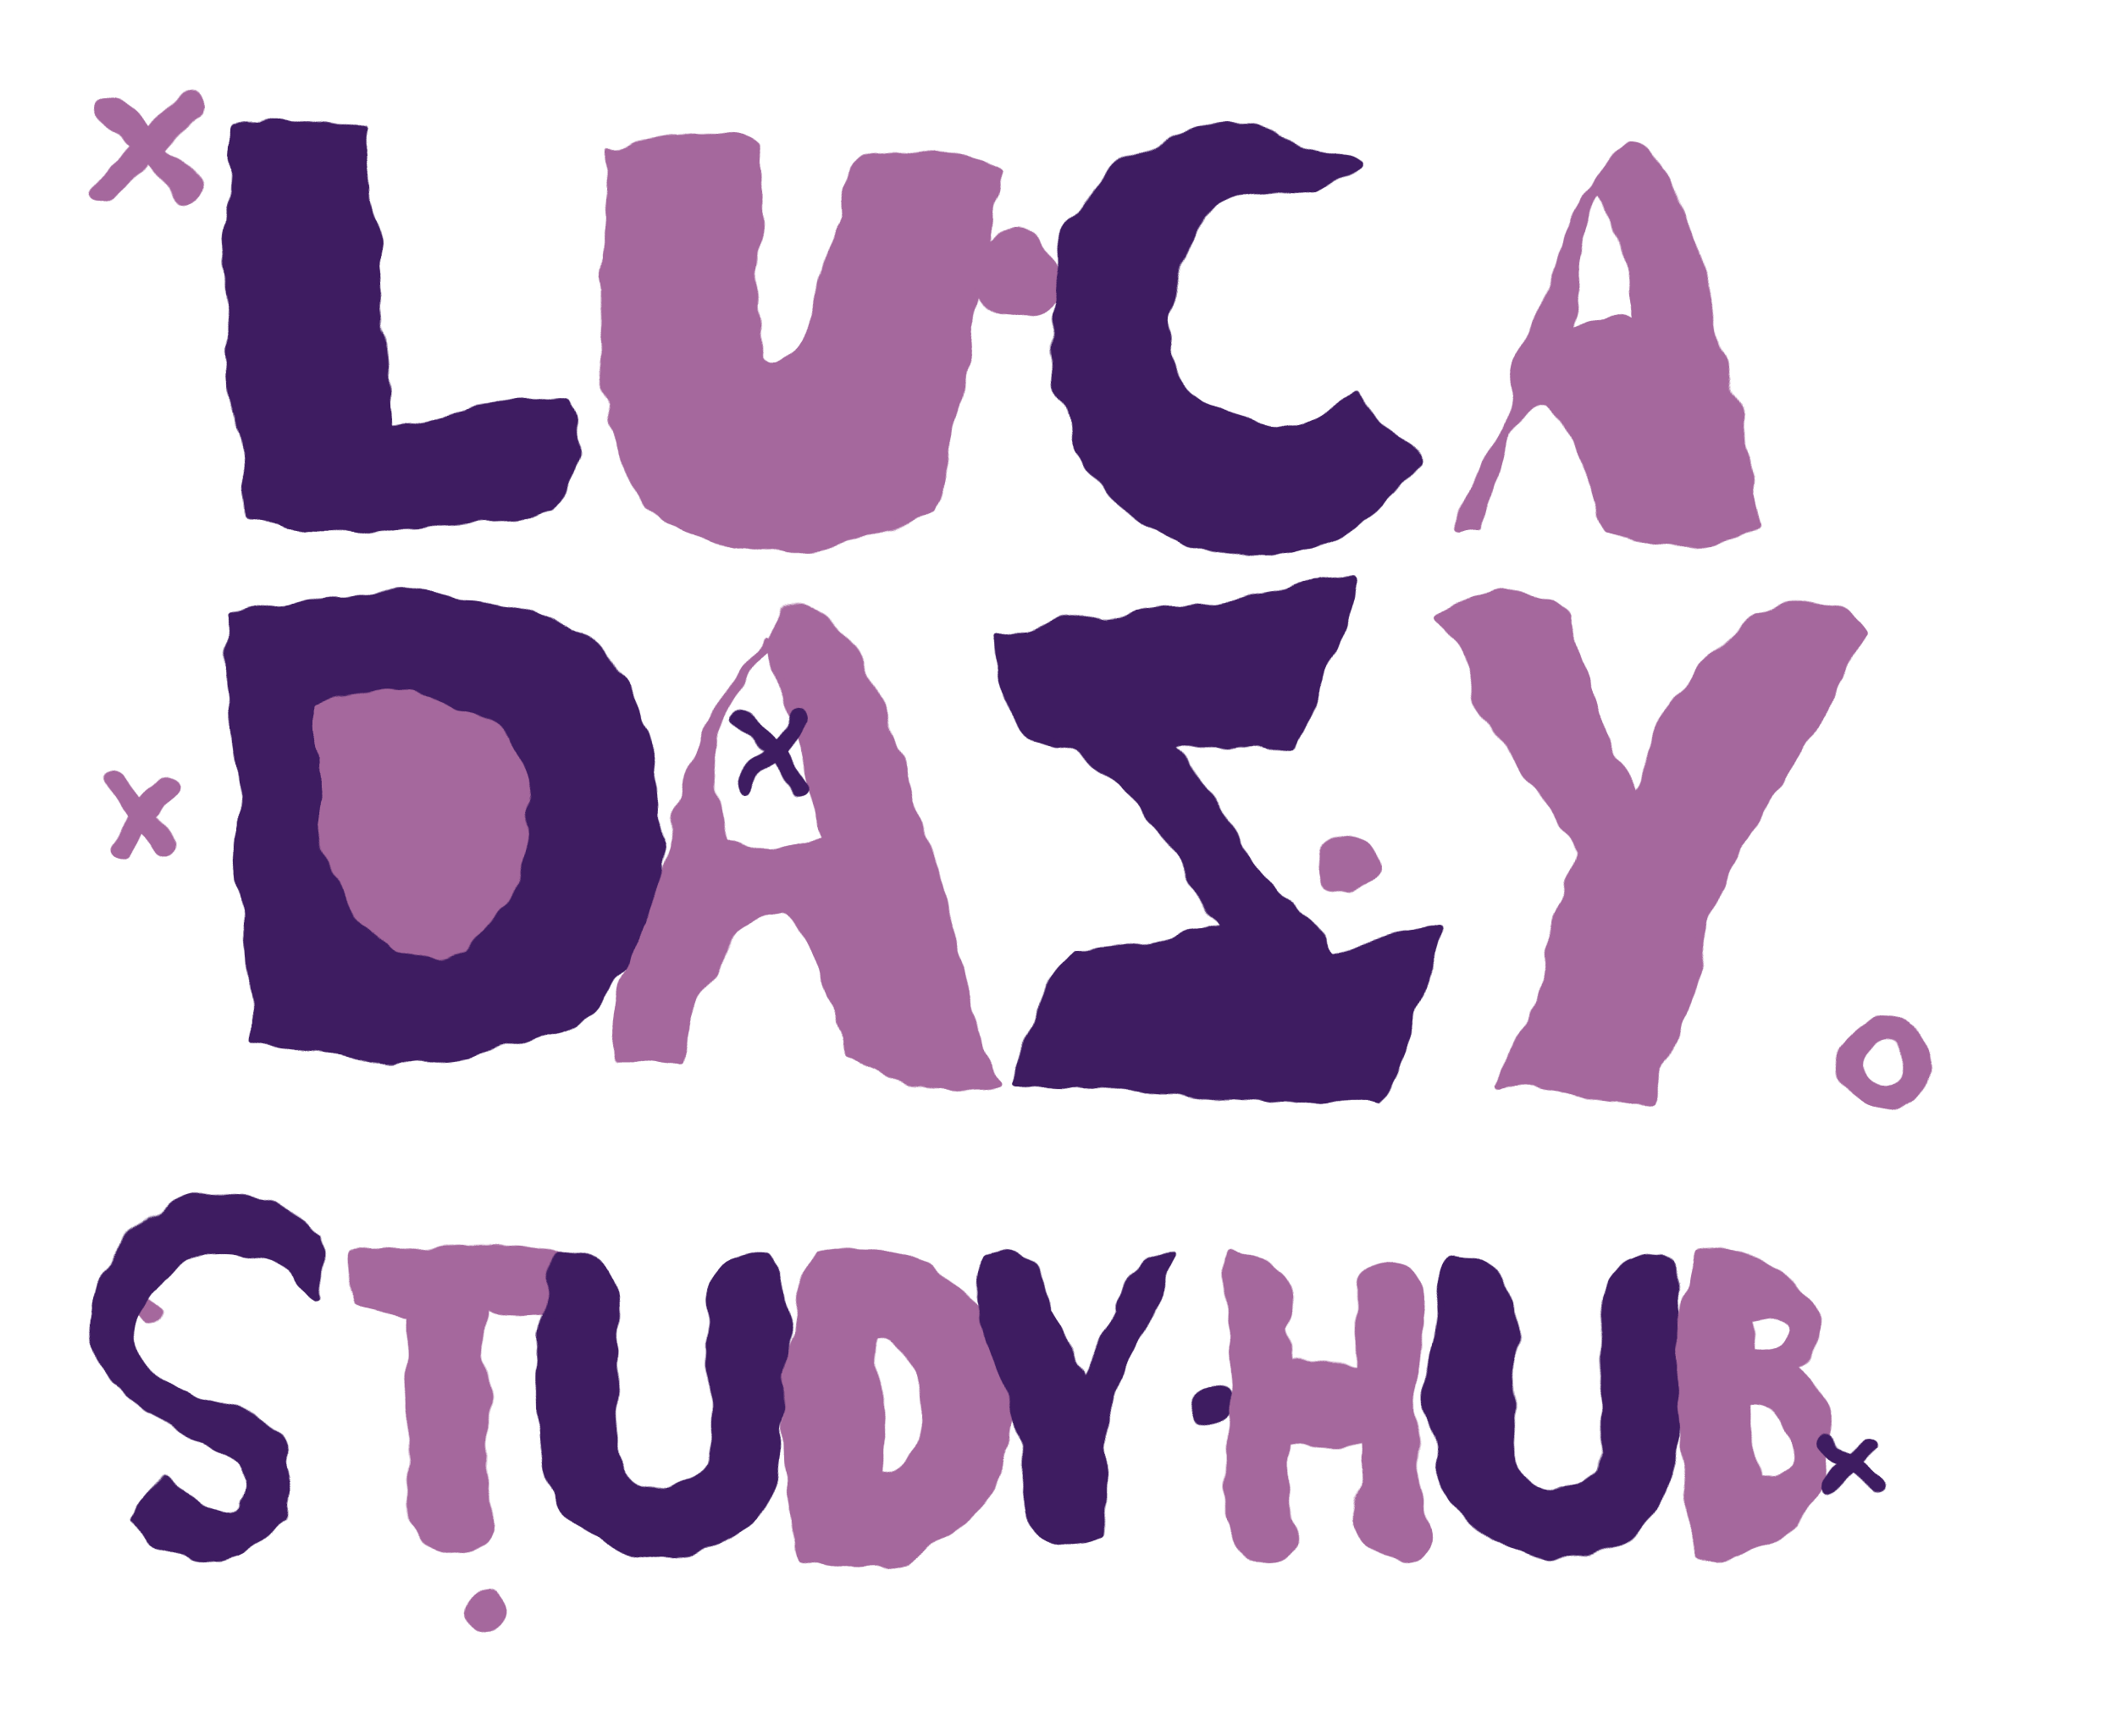
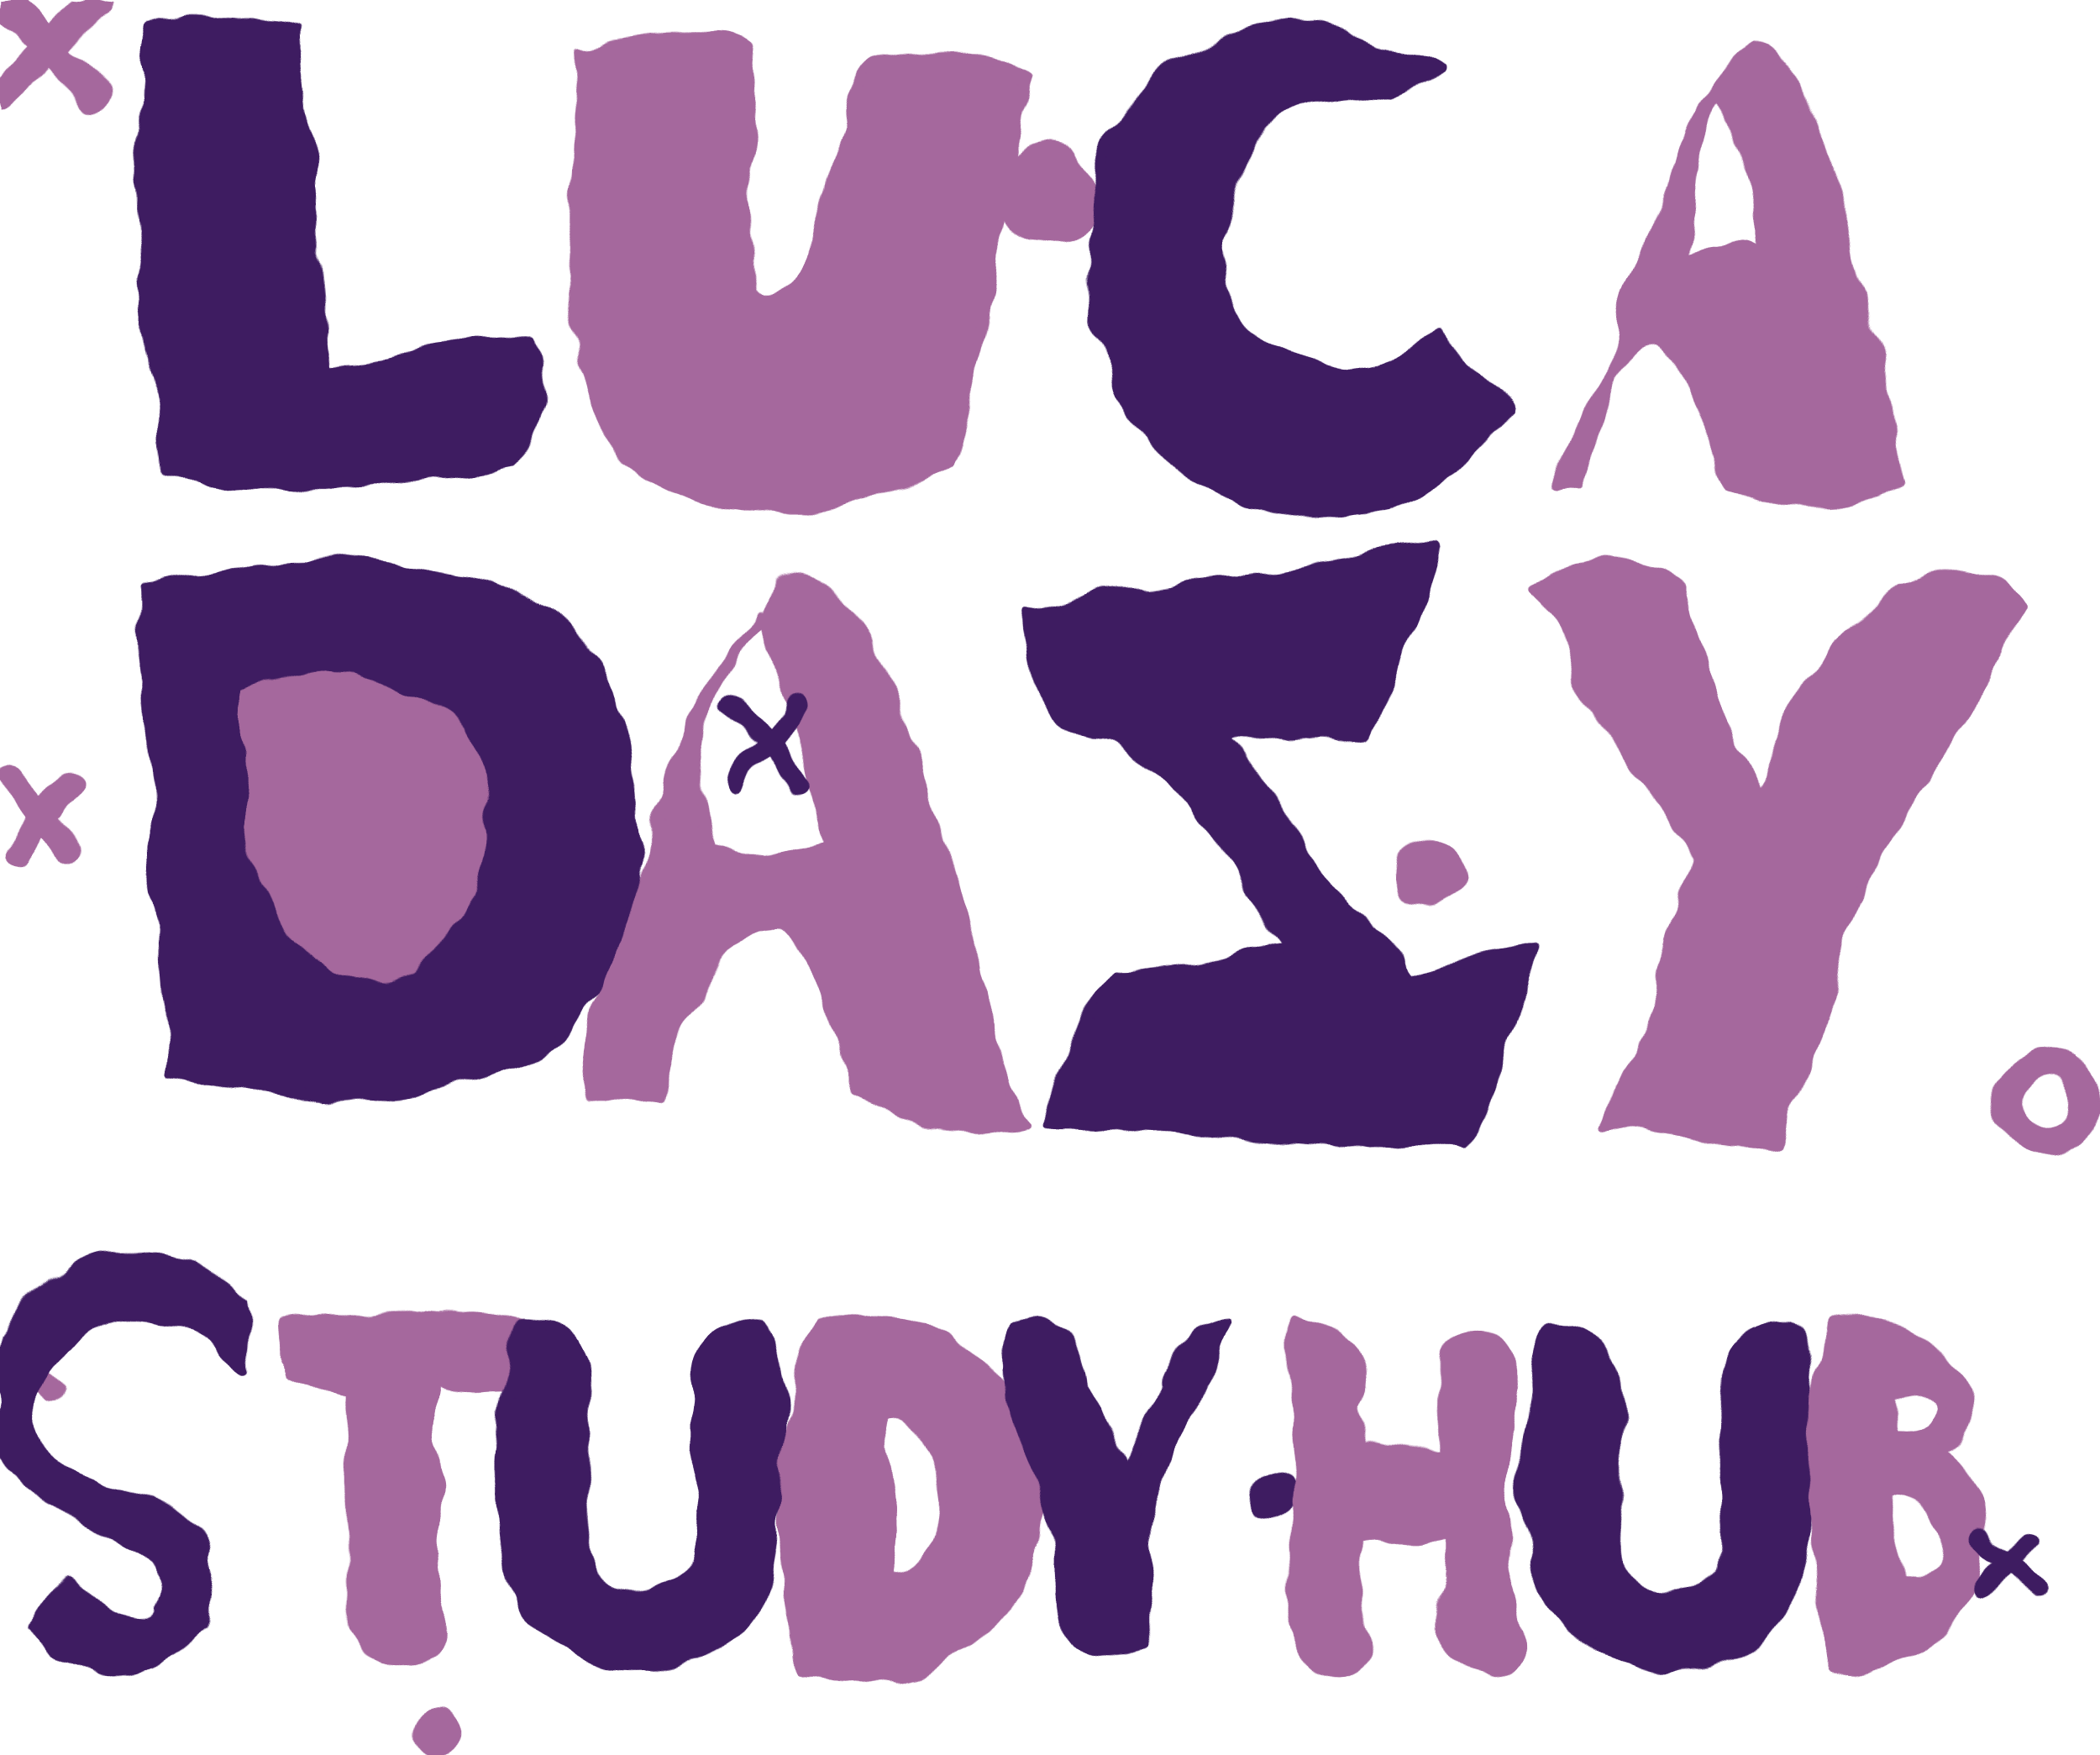
- <svg xmlns="http://www.w3.org/2000/svg" viewBox="0 0 500 410" width="500" height="410">
+ <svg xmlns="http://www.w3.org/2000/svg" viewBox="25 25 431 360" width="431" height="360">
  <defs>
    <filter id="rough-edge" x="-10%" y="-10%" width="120%" height="120%">
      <feTurbulence type="fractalNoise" baseFrequency="0.06" numOctaves="3" result="noise">
        <animate attributeName="seed" values="0;1;2;3;4;5;6;7" dur="0.7s" repeatCount="indefinite" calcMode="discrete" />
      </feTurbulence>
      <feDisplacementMap in="SourceGraphic" in2="noise" scale="6.0" xChannelSelector="R" yChannelSelector="G" />
    </filter>
  </defs>
  <g filter="url(#rough-edge)" stroke-linejoin="round" stroke-linecap="round" transform="translate(10, 10)">
    <path d="M15,15 L35,35 M35,15 L15,35" stroke="#a5689d" stroke-width="6" />
    <path d="M45,20 C60,18 70,20 75,22 C78,45 80,65 82,90 C100,88 115,85 125,85 C128,95 125,105 120,110 C95,115 70,115 50,112 C45,80 42,50 45,20 Z" fill="#3e1c61" stroke="#3e1c61" stroke-width="2" />
    <path d="M135,25 C150,22 165,22 170,25 C168,45 165,65 170,75 C175,80 180,75 185,55 C187,45 190,30 195,28 C210,25 220,25 225,30 C220,65 215,95 210,110 C185,125 160,120 145,110 C130,95 132,60 135,25 Z" fill="#a5689d" stroke="#a5689d" stroke-width="2" />
    <circle cx="230" cy="55" r="10" fill="#a5689d" />
    <path d="M310,30 C280,10 250,20 240,55 C235,90 250,115 280,120 C300,125 315,110 325,100 L310,85 C290,100 265,90 265,65 C265,45 280,30 300,35 L310,30 Z" fill="#3e1c61" stroke="#3e1c61" stroke-width="2" />
    <path fill-rule="evenodd" d="M340,115 C350,65 365,30 375,25 C385,25 395,60 405,115 C390,118 380,118 370,115 C365,100 360,85 355,85 C345,85 340,100 335,115 Z M360,68 C367,65 374,65 377,68 C374,50 372,40 367,35 C362,50 360,60 360,68 Z" fill="#a5689d" stroke="#a5689d" stroke-width="2" />
    <path d="M45,135 C70,130 100,130 115,135 C145,145 150,185 140,215 C125,240 90,245 50,235 C48,200 45,160 45,135 Z" fill="#3e1c61" stroke="#3e1c61" stroke-width="2" />
    <path d="M65,155 C85,150 100,155 110,165 C120,185 115,205 100,215 C85,220 70,210 65,185 Z" fill="#a5689d" />
    <path d="M18,175 L30,190 M30,175 L18,190" stroke="#a5689d" stroke-width="5" />
    <path fill-rule="evenodd" d="M135,240 C145,185 165,145 175,135 C185,130 195,145 205,180 C215,210 220,235 225,245 C210,248 200,245 190,240 C185,220 180,205 175,205 C165,205 155,220 150,240 Z M160,190 C170,195 180,190 185,190 C180,165 175,150 170,140 C160,160 155,175 160,190 Z" fill="#a5689d" stroke="#a5689d" stroke-width="2" />
    <path d="M166,160 L179,175 M179,160 L166,175" stroke="#3e1c61" stroke-width="4" />
    <path d="M225,140 C260,135 295,130 310,128 C305,145 300,155 295,165 C280,165 270,168 265,165 C280,185 295,205 305,215 C315,212 325,210 330,210 C325,225 320,245 315,250 C280,250 250,245 230,245 C235,230 240,220 245,215 C260,215 270,210 280,210 C265,190 255,170 240,165 C230,165 225,155 225,140 Z" fill="#3e1c61" stroke="#3e1c61" stroke-width="2" />
    <circle cx="308" cy="195" r="7" fill="#a5689d" />
    <path d="M330,135 C345,130 355,130 360,135 C365,155 370,170 375,180 C385,155 395,145 405,135 C415,130 425,135 430,140 C415,165 405,185 395,200 C390,220 385,235 380,250 C365,250 355,245 345,245 C355,225 360,205 365,190 C350,175 340,155 330,135 Z" fill="#a5689d" stroke="#a5689d" stroke-width="2" />
    <path fill-rule="evenodd" d="M435,230 A11,11 0 1,0 435,252 A11,11 0 1,0 435,230 M435,236 A5,5 0 1,1 435,246 A5,5 0 1,1 435,236 Z" fill="#a5689d" />
    <g transform="translate(8, 36) scale(0.88)">
      <path d="M 10,290 L 22,302 M 22,290 L 10,302" stroke="#a5689d" stroke-width="4" />
      <path d="M 65 295 C 50 280, 30 280, 20 295 C 10 310, 20 320, 35 325 C 55 330, 60 340, 55 355 C 45 370, 25 370, 15 355 L 25 345 C 35 355, 45 355, 45 350 C 50 340, 40 335, 25 330 C 5 320, 0 300, 10 285 C 25 265, 50 265, 65 280 Z" fill="#3e1c61" stroke="#3e1c61" stroke-width="2" />
      <path d="M 75 285 C 100 282, 120 282, 130 285 C 130 295, 130 300, 120 300 C 115 300, 110 298, 110 298 L 110 355 C 110 365, 90 365, 90 355 L 90 300 C 85 300, 80 300, 75 298 Z" fill="#a5689d" stroke="#a5689d" stroke-width="2" />
      <path d="M 130 285 C 140 285, 145 290, 145 300 L 145 340 C 145 350, 170 350, 170 340 L 170 300 C 170 290, 175 285, 185 285 C 195 295, 190 340, 185 350 C 175 370, 140 370, 130 350 C 120 330, 125 295, 130 285 Z" fill="#3e1c61" stroke="#3e1c61" stroke-width="2" />
      <path fill-rule="evenodd" d="M 200 285 C 230 280, 255 300, 250 330 C 245 365, 215 370, 195 365 C 190 340, 190 300, 200 285 Z M 215 305 C 230 300, 235 345, 215 345 Z" fill="#a5689d" stroke="#a5689d" stroke-width="2" />
      <path d="M 245 285 C 255 285, 260 290, 260 300 L 270 320 L 280 300 C 280 290, 290 285, 295 285 C 285 305, 275 330, 275 340 L 275 360 C 265 365, 255 360, 255 350 L 255 335 C 250 320, 240 300, 245 285 Z" fill="#3e1c61" stroke="#3e1c61" stroke-width="2" />
      <circle cx="304" cy="325" r="6" fill="#3e1c61" />
      <path d="M 310 285 C 325 285, 330 295, 325 305 L 325 315 L 345 315 L 345 295 C 345 285, 365 285, 360 300 L 360 355 C 365 370, 345 370, 345 355 L 345 335 L 325 335 L 325 355 C 330 370, 310 370, 310 355 Z" fill="#a5689d" stroke="#a5689d" stroke-width="2" />
      <path d="M 370 285 C 380 285, 385 290, 385 300 L 385 340 C 385 350, 410 350, 410 340 L 410 300 C 410 290, 415 285, 425 285 C 435 295, 430 340, 425 350 C 415 370, 380 370, 370 350 C 360 330, 365 295, 370 285 Z" fill="#3e1c61" stroke="#3e1c61" stroke-width="2" />
      <path fill-rule="evenodd" d="M 435 285 C 465 280, 475 305, 460 315 C 480 325, 470 370, 435 365 C 430 340, 430 300, 435 285 Z M 450 300 C 465 295, 465 315, 450 310 Z M 450 325 C 465 325, 465 350, 450 345 Z" fill="#a5689d" stroke="#a5689d" stroke-width="2" />
      <path d="M 470,335 L 482,347 M 482,335 L 470,347" stroke="#3e1c61" stroke-width="4" />
      <circle cx="110" cy="380" r="5" fill="#a5689d" />
    </g>
  </g>
</svg>
